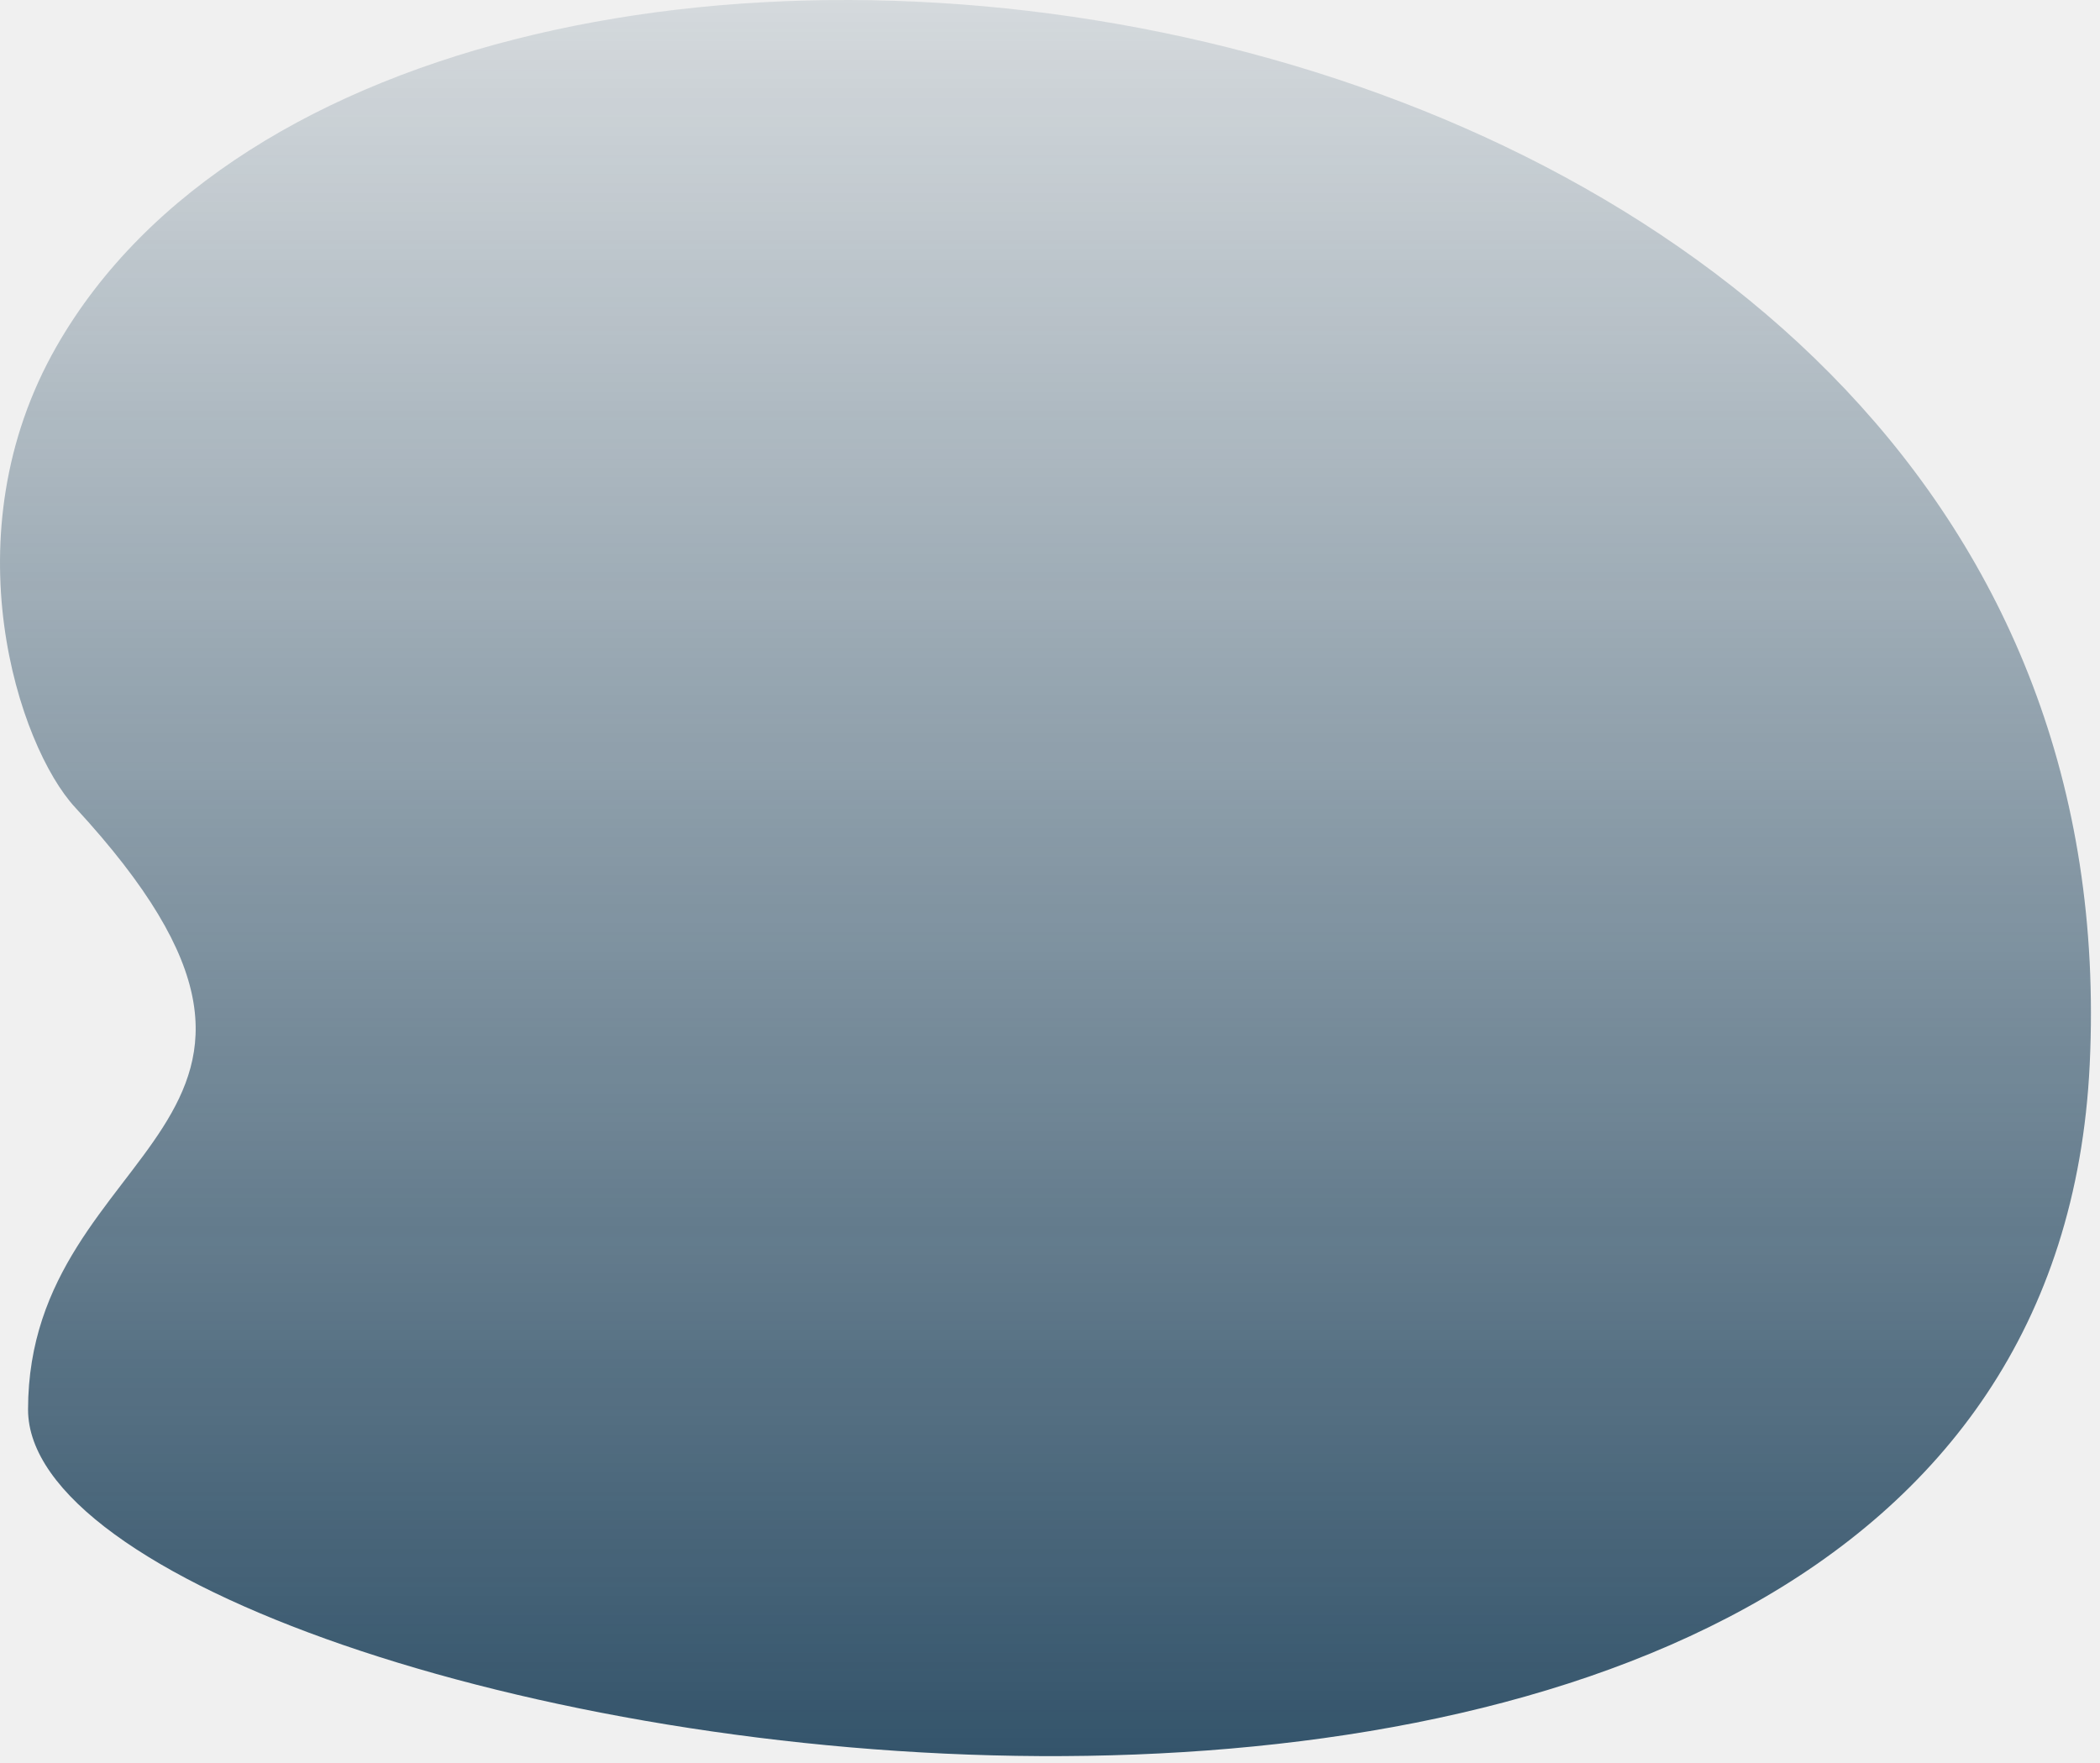
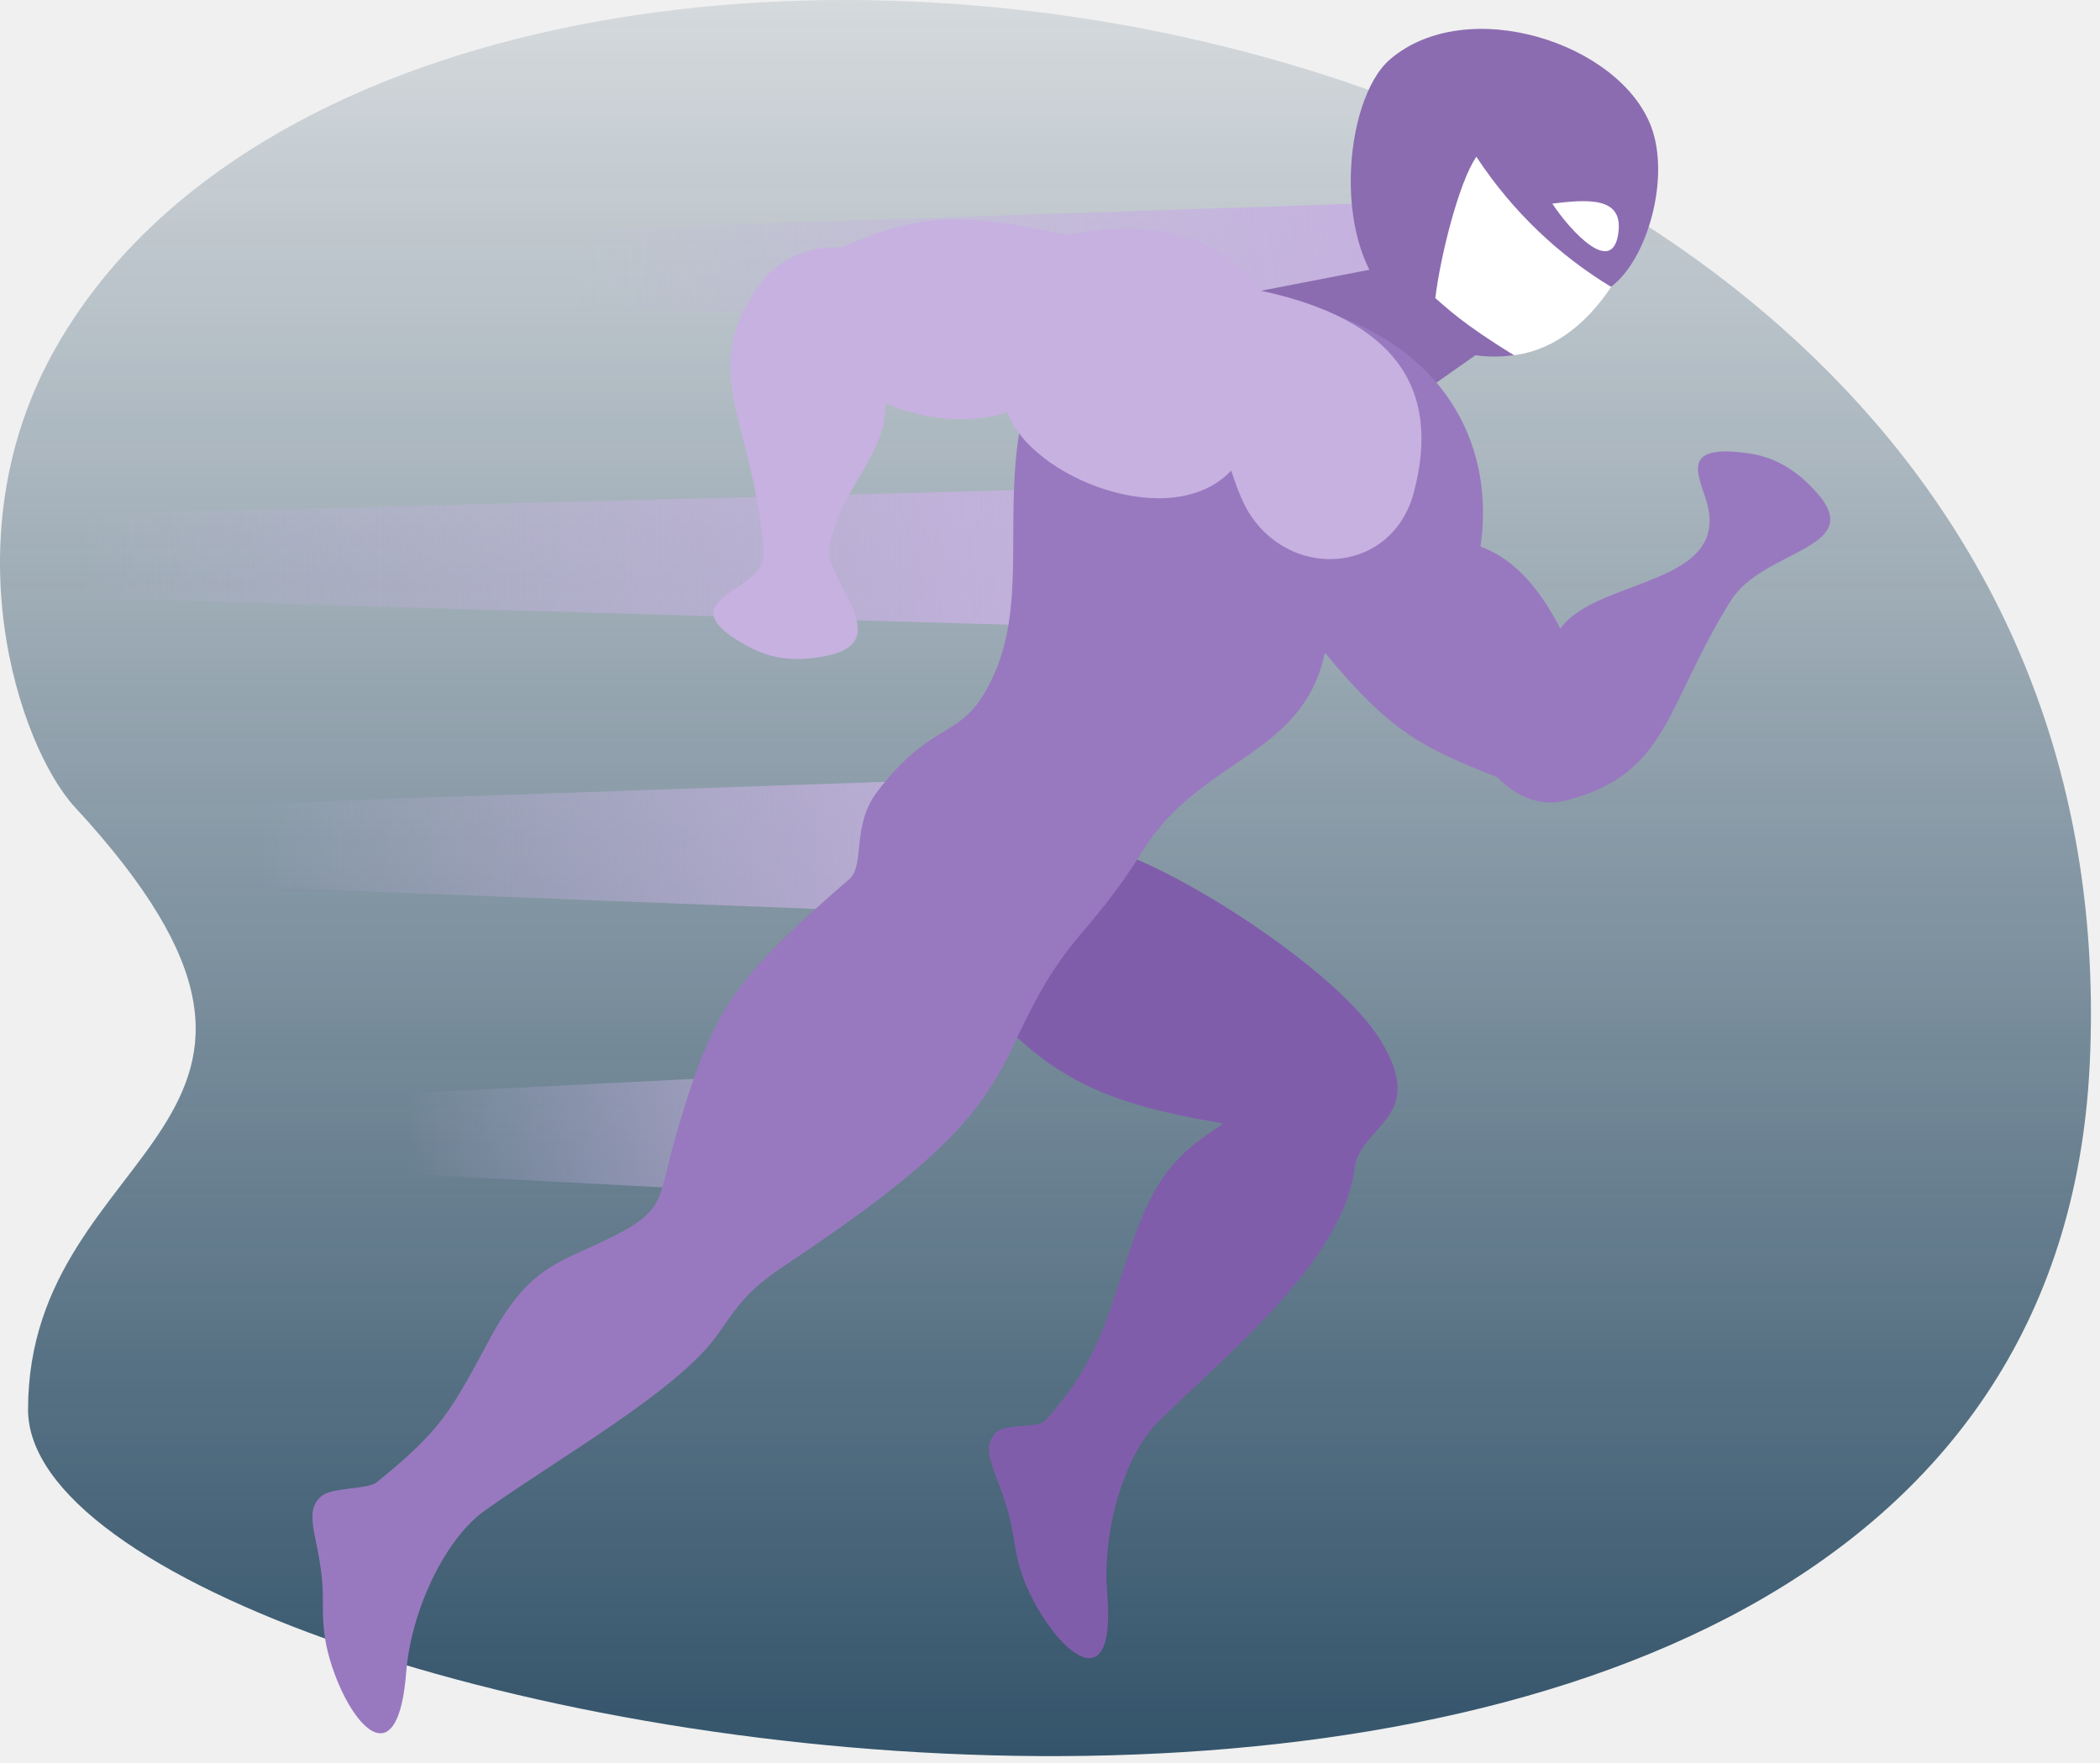
<svg xmlns="http://www.w3.org/2000/svg" width="218" height="183" viewBox="0 0 218 183" fill="none">
  <path fill-rule="evenodd" clip-rule="evenodd" d="M216.932 110.512C222.532 -6.175 43.267 -29.492 5.854 35.99C-5.355 55.607 1.952 77.492 7.789 83.813C38.574 117.144 2.921 118.283 2.912 146.336C2.901 181.28 211.71 219.28 216.932 110.512Z" fill="white" fill-opacity="0.01" />
-   <path fill-rule="evenodd" clip-rule="evenodd" d="M216.932 110.512C222.532 -6.175 43.267 -29.492 5.854 35.99C-5.355 55.607 1.952 77.492 7.789 83.813C38.574 117.144 2.921 118.283 2.912 146.336C2.901 181.28 211.71 219.28 216.932 110.512Z" fill="url(#paint0_linear_185_1589)" />
+   <path fill-rule="evenodd" clip-rule="evenodd" d="M216.932 110.512C222.532 -6.175 43.267 -29.492 5.854 35.99C-5.355 55.607 1.952 77.492 7.789 83.813C38.574 117.144 2.921 118.283 2.912 146.336C2.901 181.28 211.71 219.28 216.932 110.512Z" fill="url(#paint0_linear_1221_2)" />
+   <path fill-rule="evenodd" clip-rule="evenodd" d="M144.805 35L145 21L54.108 24.023L54 31.683L144.805 35Z" fill="url(#paint1_linear_1221_2)" />
+   <path fill-rule="evenodd" clip-rule="evenodd" d="M123.734 65.404L124 50.404L0.147 53.643L0 61.851L123.734 65.404Z" fill="url(#paint2_linear_1221_2)" />
+   <path fill-rule="evenodd" clip-rule="evenodd" d="M111.389 95.404L114 80.404L20.112 83.644L20 91.85L111.389 95.404Z" fill="url(#paint3_linear_1221_2)" />
+   <path fill-rule="evenodd" clip-rule="evenodd" d="M104 110.404L38 113.715L38.043 121.667L90.621 124.404L104 110.404Z" fill="url(#paint4_linear_1221_2)" />
+   <path fill-rule="evenodd" clip-rule="evenodd" d="M155.765 35.05L146.86 27.095L129.135 30.527L142.446 44.413L155.765 35.05Z" fill="#8B6CB0" />
+   <path fill-rule="evenodd" clip-rule="evenodd" d="M171.882 18.192C169.005 7.14 161.539 3.996 150.205 8.488C133.575 36.829 164.682 50.596 171.882 18.192Z" fill="white" />
+   <path fill-rule="evenodd" clip-rule="evenodd" d="M157.175 36.884C151.702 33.527 150.177 31.937 149 30.952C149.514 26.633 151.453 18.884 153.261 16.275C157.079 22.072 161.925 26.56 167.242 29.774C171.048 26.928 173.383 18.466 171.424 13.195C168.16 4.411 152.222 -0.668 144.282 6.179C139.429 10.364 138.084 26.087 144.976 31.584C147.302 33.441 149.501 37.848 157.175 36.884ZM168.03 23.913C168.347 20.463 164.871 20.684 161.144 21.137C162.987 23.941 167.563 28.982 168.03 23.913Z" fill="#8B6CB0" />
+   <path fill-rule="evenodd" clip-rule="evenodd" d="M126.99 116.64C122.929 119.363 120.203 121.332 117.667 128.701C114.854 136.879 114.262 141.015 108.539 147.462C107.777 148.321 104.277 147.735 103.358 148.747C101.57 150.713 103.669 152.925 104.831 157.667C105.487 160.337 105.28 162.724 107.686 166.912C110.867 172.446 115.792 175.763 114.934 165.465C114.376 158.764 116.822 151.006 120.198 147.64C126.781 141.079 139.406 131.038 140.609 121.332C141.173 116.783 148.351 116.133 143.268 107.924C138.33 99.951 118.361 87.648 112.476 87.648C101.154 94.167 100.962 90.146 100.457 102.253C108.456 111.79 113.962 114.433 126.99 116.64Z" fill="#805DAB" />
+   <path fill-rule="evenodd" clip-rule="evenodd" d="M153.692 56.748C155.155 46.71 150.488 36.827 138.121 32.53C128.593 34.261 115.309 40.089 105.78 41.82C105.78 42.902 105.78 43.983 105.78 45.065C104.2 55.323 106.905 64.267 102.068 72.172C99.349 76.614 96.428 75.142 91.047 82.216C88.384 85.716 89.811 89.843 88.172 91.263C76.179 101.654 73.993 104.625 70.122 118.034C68.217 124.631 69.331 125.655 62.813 128.775C57.678 131.233 54.794 131.662 50.798 139.091C46.701 146.708 45.785 148.459 39.096 153.899C38.206 154.623 34.511 154.42 33.44 155.27C31.36 156.922 33.074 159.445 33.456 164.312C33.671 167.052 33.082 169.375 34.781 173.895C37.026 179.869 41.352 183.936 42.167 173.635C42.698 166.932 46.365 159.669 50.24 156.892C57.795 151.478 70.324 144.421 74.453 138.608C76.438 135.814 77.396 134.08 81.404 131.421C98.498 120.078 102.161 115.106 105.521 107.875C110.791 96.534 112.707 97.834 118.677 88.257C124.647 78.68 135.293 78.525 137.534 67.757C144.353 76.03 147.671 77.626 155.397 80.682C157.625 82.908 160.25 83.906 163.031 82.98C173.236 80.198 173.001 73.013 179.668 62.37C183.032 57.002 193.751 57.008 188.643 51.201C186.377 48.624 184.073 47.432 181.505 47.065C174.831 46.11 176.068 48.793 177.038 51.688C180.124 60.9 165.78 59.888 161.975 65.266C160.079 61.589 157.536 58.154 153.692 56.748Z" fill="#9879BF" />
+   <path fill-rule="evenodd" clip-rule="evenodd" d="M104.548 42.798C107.069 49.629 121.644 55.399 127.807 48.859C128.373 50.494 128.933 52.204 129.908 53.628C134.469 60.289 144.575 59.401 146.772 51.112C149.664 40.196 144.695 33.117 130.842 30.172C126.455 24.649 120.305 22.553 110.888 24.411C100.609 22.284 96.012 21.78 87.362 25.713C84.23 25.368 80.449 27.09 78.859 29.55C72.453 38.351 77.901 43.197 79.221 56.421C79.45 58.733 78.816 59.383 76.852 60.74C74.339 62.475 71.738 63.882 77.653 67.115C79.929 68.36 82.488 68.786 85.847 68.081C93.242 66.532 85.431 60.241 86.112 56.72C87.34 50.425 92.195 47.03 91.881 41.85C95.662 43.536 100.669 44.103 104.548 42.798Z" fill="#C6B1E0" />
  <defs>
-     <linearGradient id="paint0_linear_185_1589" x1="224.008" y1="220.328" x2="224.008" y2="-30.672" gradientUnits="userSpaceOnUse">
+     <linearGradient id="paint0_linear_1221_2" x1="224.008" y1="220.328" x2="224.008" y2="-30.672" gradientUnits="userSpaceOnUse">
      <stop stop-color="#123853" />
      <stop offset="1" stop-color="#123853" stop-opacity="0" />
    </linearGradient>
+     <linearGradient id="paint1_linear_1221_2" x1="143.187" y1="27.479" x2="60.003" y2="26.958" gradientUnits="userSpaceOnUse">
+       <stop stop-color="#C6B1E0" />
+       <stop offset="1" stop-color="#C6B1E0" stop-opacity="0" />
+     </linearGradient>
+     <linearGradient id="paint2_linear_1221_2" x1="121.529" y1="57.346" x2="8.183" y2="56.443" gradientUnits="userSpaceOnUse">
+       <stop stop-color="#C6B1E0" />
+       <stop offset="1" stop-color="#C6B1E0" stop-opacity="0" />
+     </linearGradient>
+     <linearGradient id="paint3_linear_1221_2" x1="112.127" y1="87.346" x2="26.201" y2="86.827" gradientUnits="userSpaceOnUse">
+       <stop stop-color="#C6B1E0" />
+       <stop offset="1" stop-color="#C6B1E0" stop-opacity="0" />
+     </linearGradient>
+     <linearGradient id="paint4_linear_1221_2" x1="102.685" y1="116.884" x2="42.353" y2="116.609" gradientUnits="userSpaceOnUse">
+       <stop stop-color="#C6B1E0" />
+       <stop offset="1" stop-color="#C6B1E0" stop-opacity="0" />
+     </linearGradient>
  </defs>
</svg>
